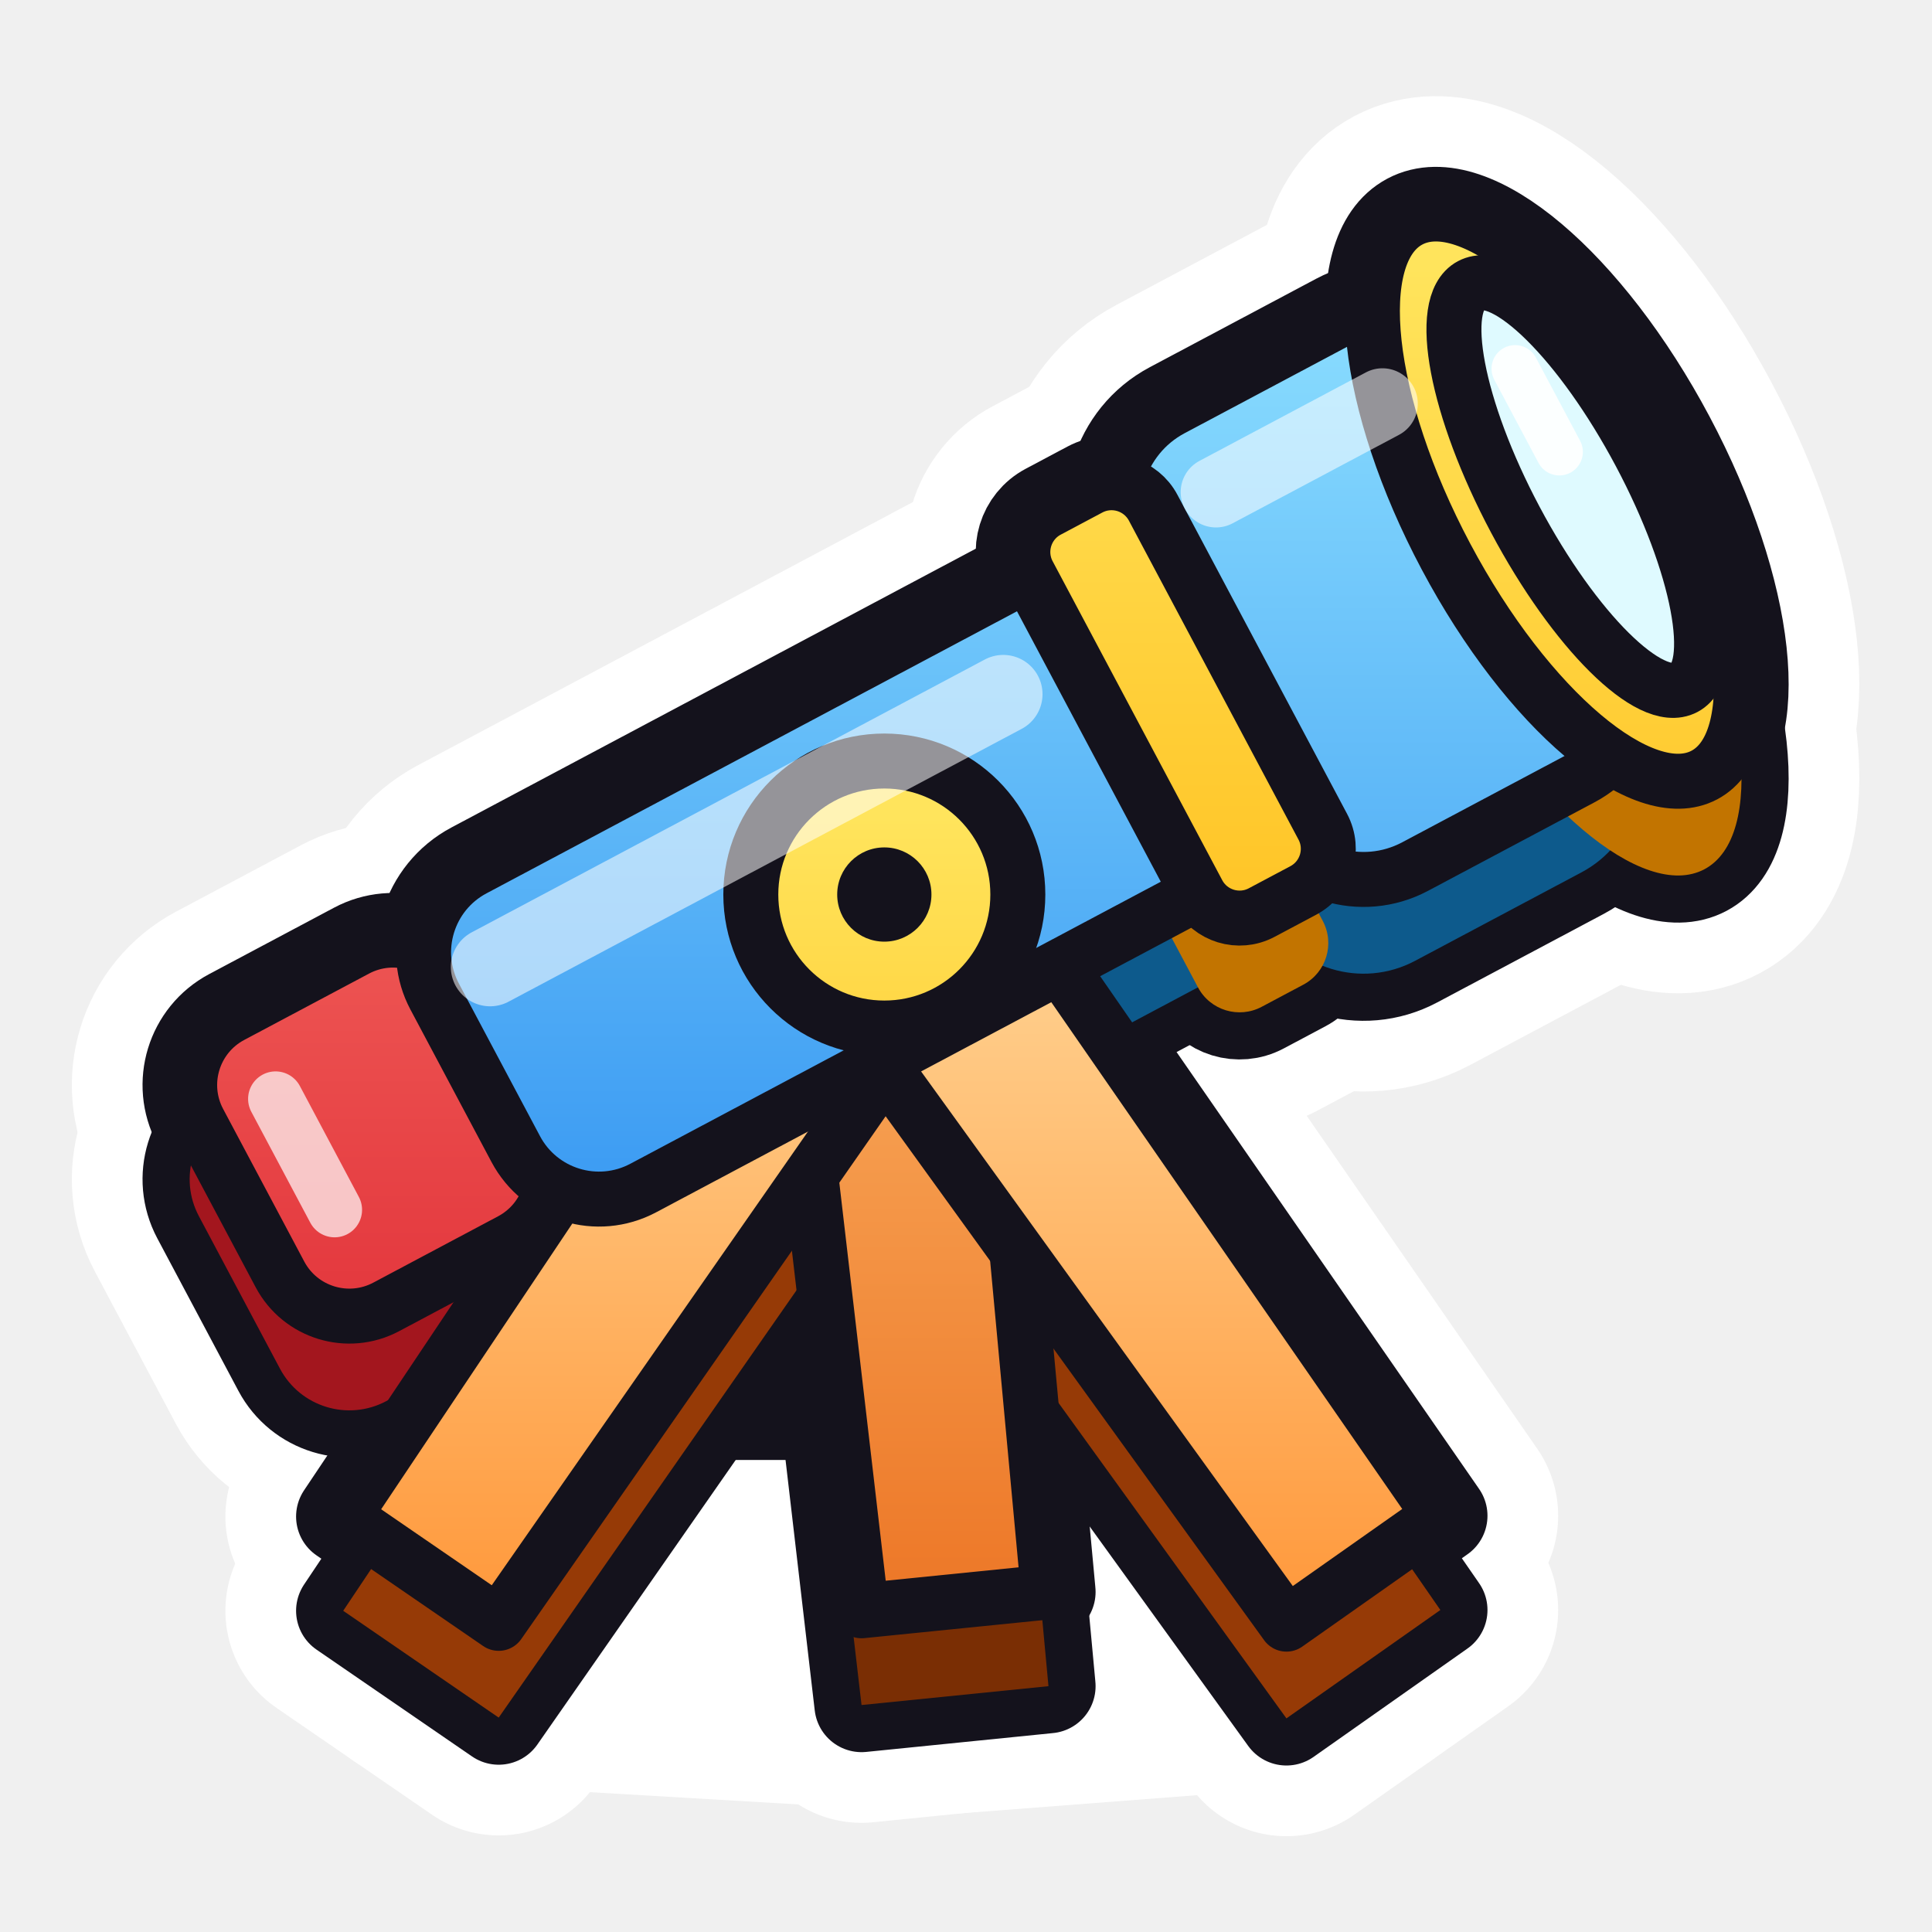
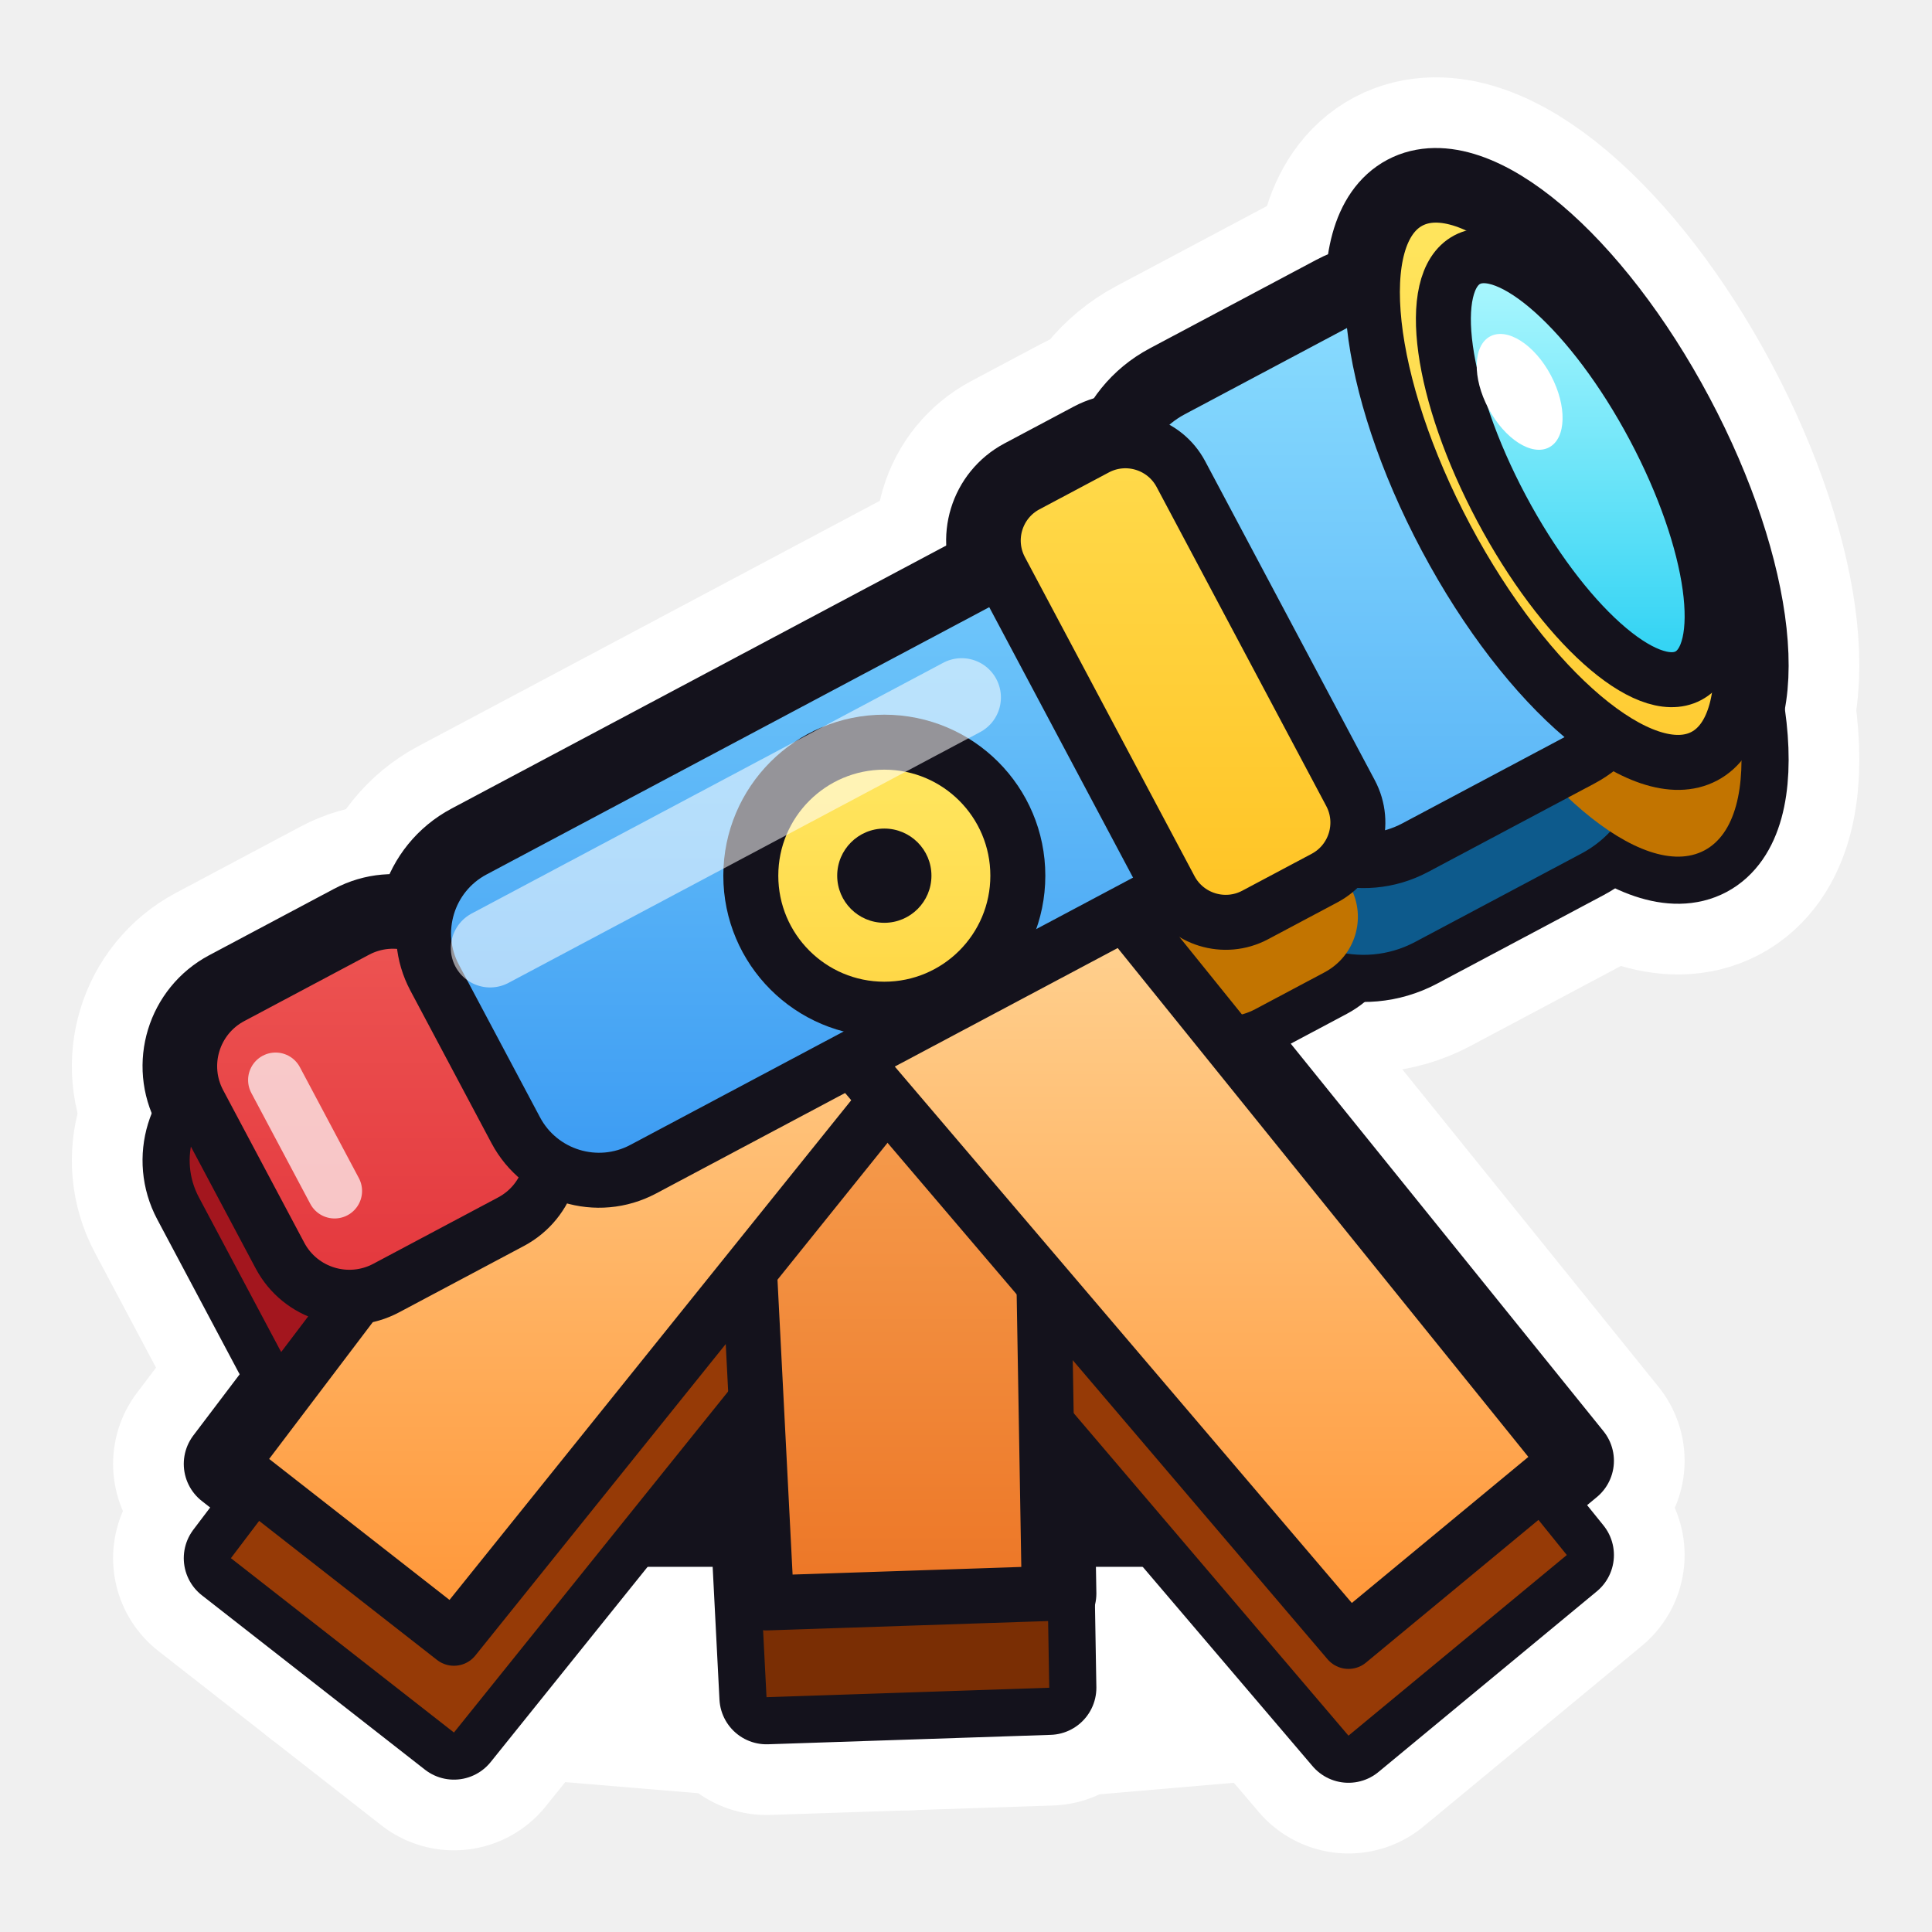
- <svg xmlns="http://www.w3.org/2000/svg" viewBox="-17.6 -13.9 246 246" width="256" height="256">
+ <svg xmlns="http://www.w3.org/2000/svg" viewBox="-17.6 -11.5 246 246" width="256" height="256">
  <defs>
    <linearGradient id="gold" gradientUnits="userSpaceOnUse" x1="0" y1="90" x2="0" y2="195">
      <stop offset="0" stop-color="#FFE45C" />
      <stop offset="1" stop-color="#FFAE00" />
    </linearGradient>
    <linearGradient id="leg" gradientUnits="userSpaceOnUse" x1="0" y1="90" x2="0" y2="195">
      <stop offset="0" stop-color="#FFDCA0" />
      <stop offset="1" stop-color="#FF9638" />
    </linearGradient>
    <linearGradient id="legD" gradientUnits="userSpaceOnUse" x1="0" y1="90" x2="0" y2="195">
      <stop offset="0" stop-color="#FBB466" />
      <stop offset="1" stop-color="#EC7424" />
    </linearGradient>
    <linearGradient id="bluer" gradientUnits="userSpaceOnUse" x1="0" y1="20" x2="0" y2="160" gradientTransform="rotate(28 95 95)">
      <stop offset="0" stop-color="#8EE0FF" />
      <stop offset="1" stop-color="#2C8EF0" />
    </linearGradient>
    <linearGradient id="goldr" gradientUnits="userSpaceOnUse" x1="0" y1="20" x2="0" y2="160" gradientTransform="rotate(28 95 95)">
      <stop offset="0" stop-color="#FFE45C" />
      <stop offset="1" stop-color="#FFAE00" />
    </linearGradient>
    <linearGradient id="redr" gradientUnits="userSpaceOnUse" x1="0" y1="20" x2="0" y2="160" gradientTransform="rotate(28 95 95)">
      <stop offset="0" stop-color="#FF8A7A" />
      <stop offset="1" stop-color="#E2333A" />
    </linearGradient>
+     <linearGradient id="lens" gradientUnits="userSpaceOnUse" x1="0" y1="18" x2="0" y2="80" gradientTransform="rotate(28 95 95)">
+       <stop offset="0" stop-color="#B8FBFF" />
+       <stop offset="1" stop-color="#1ECDF2" />
+     </linearGradient>
  </defs>
  <g transform="translate(0,0)" fill="#fff" stroke="#fff" stroke-width="30" stroke-linejoin="round" stroke-linecap="round">
-     <path d="M82.1,105.4 L92.1,191.2 L115.9,188.8 L107.9,102.6 Z" />
-     <path d="M81.3,96.7 L26.1,179.2 L45.9,192.8 L102.7,111.3 Z" />
-     <path d="M87.4,111.5 L146.2,192.9 L165.8,179.1 L108.6,96.5 Z" />
+     <path d="M75.5,104.7 L80.0,192.6 L116.0,191.4 L114.5,103.3 Z" />
+     <path d="M74.6,92.0 L11.8,174.9 L40.2,197.1 L105.4,116.0 Z" />
+     <path d="M85.0,116.4 L154.1,197.5 L181.9,174.5 L115.0,91.6 Z" />
    <rect x="2" y="74" width="38" height="42" rx="10" transform="rotate(-28 95 95)" />
    <rect x="36" y="72" width="116" height="46" rx="12" transform="rotate(-28 95 95)" />
    <rect x="140" y="62" width="52" height="66" rx="14" transform="rotate(-28 95 95)" />
-     <rect x="128" y="66" width="18" height="58" rx="6" transform="rotate(-28 95 95)" />
+     <rect x="124" y="64" width="26" height="62" rx="8" transform="rotate(-28 95 95)" />
    <ellipse cx="192" cy="95" rx="16" ry="40" transform="rotate(-28 95 95)" />
    <circle cx="95" cy="100" r="17" />
-     <path d="M36,186 L104,190 L156,186 L95,104 Z" />
-     <path d="M62,154 L95,112 L130,154 Z" />
+     <path d="M26,186 L98,192 L168,186 L95,104 Z" />
+     <path d="M46,170 L95,112 L146,170 Z" />
  </g>
  <g transform="translate(0,12)" fill="#fff" stroke="#fff" stroke-width="30" stroke-linejoin="round" stroke-linecap="round">
-     <path d="M82.1,105.4 L92.1,191.2 L115.9,188.8 L107.9,102.6 Z" />
-     <path d="M81.3,96.7 L26.1,179.2 L45.9,192.8 L102.7,111.3 Z" />
-     <path d="M87.4,111.5 L146.2,192.9 L165.8,179.1 L108.6,96.5 Z" />
+     <path d="M75.5,104.7 L80.0,192.6 L116.0,191.4 L114.5,103.3 Z" />
+     <path d="M74.6,92.0 L11.8,174.9 L40.2,197.1 L105.4,116.0 Z" />
+     <path d="M85.0,116.4 L154.1,197.5 L181.9,174.5 L115.0,91.6 Z" />
    <rect x="2" y="74" width="38" height="42" rx="10" transform="rotate(-28 95 95)" />
    <rect x="36" y="72" width="116" height="46" rx="12" transform="rotate(-28 95 95)" />
    <rect x="140" y="62" width="52" height="66" rx="14" transform="rotate(-28 95 95)" />
-     <rect x="128" y="66" width="18" height="58" rx="6" transform="rotate(-28 95 95)" />
+     <rect x="124" y="64" width="26" height="62" rx="8" transform="rotate(-28 95 95)" />
    <ellipse cx="192" cy="95" rx="16" ry="40" transform="rotate(-28 95 95)" />
    <circle cx="95" cy="100" r="17" />
-     <path d="M36,186 L104,190 L156,186 L95,104 Z" />
-     <path d="M62,154 L95,112 L130,154 Z" />
+     <path d="M26,186 L98,192 L168,186 L95,104 Z" />
+     <path d="M46,170 L95,112 L146,170 Z" />
  </g>
  <g transform="translate(0,0)" fill="#14121C" stroke="#14121C" stroke-width="12" stroke-linejoin="round" stroke-linecap="round">
-     <path d="M82.1,105.4 L92.1,191.2 L115.9,188.8 L107.9,102.6 Z" />
-     <path d="M81.3,96.7 L26.1,179.2 L45.9,192.8 L102.7,111.3 Z" />
-     <path d="M87.4,111.5 L146.2,192.9 L165.8,179.1 L108.6,96.5 Z" />
+     <path d="M75.5,104.7 L80.0,192.6 L116.0,191.4 L114.5,103.3 Z" />
+     <path d="M74.6,92.0 L11.8,174.9 L40.2,197.1 L105.4,116.0 Z" />
+     <path d="M85.0,116.4 L154.1,197.5 L181.9,174.5 L115.0,91.6 Z" />
    <rect x="2" y="74" width="38" height="42" rx="10" transform="rotate(-28 95 95)" />
    <rect x="36" y="72" width="116" height="46" rx="12" transform="rotate(-28 95 95)" />
    <rect x="140" y="62" width="52" height="66" rx="14" transform="rotate(-28 95 95)" />
-     <rect x="128" y="66" width="18" height="58" rx="6" transform="rotate(-28 95 95)" />
+     <rect x="124" y="64" width="26" height="62" rx="8" transform="rotate(-28 95 95)" />
    <ellipse cx="192" cy="95" rx="16" ry="40" transform="rotate(-28 95 95)" />
    <circle cx="95" cy="100" r="17" />
-     <path d="M62,154 L95,112 L130,154 Z" />
+     <path d="M46,170 L95,112 L146,170 Z" />
  </g>
  <g transform="translate(0,12)" fill="#14121C" stroke="#14121C" stroke-width="12" stroke-linejoin="round" stroke-linecap="round">
-     <path d="M82.1,105.4 L92.1,191.2 L115.9,188.8 L107.9,102.6 Z" />
-     <path d="M81.3,96.7 L26.1,179.2 L45.9,192.8 L102.7,111.3 Z" />
-     <path d="M87.4,111.5 L146.2,192.9 L165.8,179.1 L108.6,96.5 Z" />
+     <path d="M75.5,104.7 L80.0,192.6 L116.0,191.4 L114.5,103.3 Z" />
+     <path d="M74.6,92.0 L11.8,174.9 L40.2,197.1 L105.4,116.0 Z" />
+     <path d="M85.0,116.4 L154.1,197.5 L181.9,174.5 L115.0,91.6 Z" />
    <rect x="2" y="74" width="38" height="42" rx="10" transform="rotate(-28 95 95)" />
    <rect x="36" y="72" width="116" height="46" rx="12" transform="rotate(-28 95 95)" />
    <rect x="140" y="62" width="52" height="66" rx="14" transform="rotate(-28 95 95)" />
-     <rect x="128" y="66" width="18" height="58" rx="6" transform="rotate(-28 95 95)" />
+     <rect x="124" y="64" width="26" height="62" rx="8" transform="rotate(-28 95 95)" />
    <ellipse cx="192" cy="95" rx="16" ry="40" transform="rotate(-28 95 95)" />
    <circle cx="95" cy="100" r="17" />
-     <path d="M62,154 L95,112 L130,154 Z" />
+     <path d="M46,170 L95,112 L146,170 Z" />
  </g>
  <g transform="translate(0,12)" fill="#7A2E04">
-     <path d="M82.1,105.4 L92.1,191.2 L115.9,188.8 L107.9,102.6 Z" />
+     <path d="M75.5,104.7 L80.0,192.6 L116.0,191.4 L114.5,103.3 Z" />
  </g>
  <g transform="translate(0,12)" fill="#963A06">
-     <path d="M81.3,96.7 L26.1,179.2 L45.9,192.8 L102.7,111.3 Z" />
+     <path d="M74.6,92.0 L11.8,174.9 L40.2,197.1 L105.4,116.0 Z" />
  </g>
  <g transform="translate(0,12)" fill="#963A06">
-     <path d="M87.4,111.5 L146.2,192.9 L165.8,179.1 L108.6,96.5 Z" />
+     <path d="M85.0,116.4 L154.1,197.5 L181.9,174.5 L115.0,91.6 Z" />
  </g>
  <g transform="translate(0,12)" fill="#A3161E">
    <rect x="2" y="74" width="38" height="42" rx="10" transform="rotate(-28 95 95)" />
  </g>
  <g transform="translate(0,12)" fill="#0D5A8C">
    <rect x="36" y="72" width="116" height="46" rx="12" transform="rotate(-28 95 95)" />
  </g>
  <g transform="translate(0,12)" fill="#0D5A8C">
    <rect x="140" y="62" width="52" height="66" rx="14" transform="rotate(-28 95 95)" />
  </g>
  <g transform="translate(0,12)" fill="#C27400">
-     <rect x="128" y="66" width="18" height="58" rx="6" transform="rotate(-28 95 95)" />
+     <rect x="124" y="64" width="26" height="62" rx="8" transform="rotate(-28 95 95)" />
  </g>
  <g transform="translate(0,12)" fill="#C27400">
    <ellipse cx="192" cy="95" rx="16" ry="40" transform="rotate(-28 95 95)" />
  </g>
  <g transform="translate(0,12)" fill="#C27400">
    <circle cx="95" cy="100" r="17" />
  </g>
  <g transform="translate(0,0)" fill="url(#legD)" stroke="#14121C" stroke-width="7" stroke-linejoin="round" stroke-linecap="round">
-     <path d="M82.1,105.4 L92.1,191.2 L115.9,188.8 L107.9,102.6 Z" />
+     <path d="M75.5,104.7 L80.0,192.6 L116.0,191.4 L114.5,103.3 Z" />
  </g>
  <g transform="translate(0,0)" fill="url(#leg)" stroke="#14121C" stroke-width="7" stroke-linejoin="round" stroke-linecap="round">
-     <path d="M81.3,96.7 L26.1,179.2 L45.9,192.8 L102.7,111.3 Z" />
+     <path d="M74.6,92.0 L11.8,174.9 L40.2,197.1 L105.4,116.0 Z" />
  </g>
  <g transform="translate(0,0)" fill="url(#leg)" stroke="#14121C" stroke-width="7" stroke-linejoin="round" stroke-linecap="round">
-     <path d="M87.4,111.5 L146.2,192.9 L165.8,179.1 L108.6,96.5 Z" />
+     <path d="M85.0,116.4 L154.1,197.5 L181.9,174.5 L115.0,91.6 Z" />
  </g>
  <g transform="translate(0,0)" fill="url(#redr)" stroke="#14121C" stroke-width="7" stroke-linejoin="round" stroke-linecap="round">
    <rect x="2" y="74" width="38" height="42" rx="10" transform="rotate(-28 95 95)" />
  </g>
  <g transform="translate(0,0)" fill="url(#bluer)" stroke="#14121C" stroke-width="7" stroke-linejoin="round" stroke-linecap="round">
    <rect x="36" y="72" width="116" height="46" rx="12" transform="rotate(-28 95 95)" />
  </g>
  <g transform="translate(0,0)" fill="url(#bluer)" stroke="#14121C" stroke-width="7" stroke-linejoin="round" stroke-linecap="round">
    <rect x="140" y="62" width="52" height="66" rx="14" transform="rotate(-28 95 95)" />
  </g>
  <g transform="translate(0,0)" fill="url(#goldr)" stroke="#14121C" stroke-width="7" stroke-linejoin="round" stroke-linecap="round">
-     <rect x="128" y="66" width="18" height="58" rx="6" transform="rotate(-28 95 95)" />
+     <rect x="124" y="64" width="26" height="62" rx="8" transform="rotate(-28 95 95)" />
  </g>
  <g transform="translate(0,0)" fill="url(#goldr)" stroke="#14121C" stroke-width="7" stroke-linejoin="round" stroke-linecap="round">
    <ellipse cx="192" cy="95" rx="16" ry="40" transform="rotate(-28 95 95)" />
  </g>
  <g transform="translate(0,0)" fill="url(#gold)" stroke="#14121C" stroke-width="7" stroke-linejoin="round" stroke-linecap="round">
    <circle cx="95" cy="100" r="17" />
  </g>
  <g transform="rotate(-28 95 95)">
-     <ellipse cx="195" cy="95" rx="9" ry="29" fill="#DFFAFF" stroke="#14121C" stroke-width="7" />
-     <path d="M44,84 L118,84" fill="none" stroke="#fff" stroke-opacity="0.55" stroke-width="10" stroke-linecap="round" />
-     <path d="M154,74 L178,74" fill="none" stroke="#fff" stroke-opacity="0.55" stroke-width="9" stroke-linecap="round" />
-     <path d="M195,78 L195,90" fill="none" stroke="#fff" stroke-opacity="0.9" stroke-width="6" stroke-linecap="round" />
+     <ellipse cx="195" cy="95" rx="11" ry="30" fill="url(#lens)" stroke="#14121C" stroke-width="7" />
+     <path d="M44,84 L112,84" fill="none" stroke="#fff" stroke-opacity="0.55" stroke-width="10" stroke-linecap="round" />
+     <ellipse cx="193" cy="83" rx="4.5" ry="8" fill="#fff" />
    <path d="M12,86 L12,102" fill="none" stroke="#fff" stroke-opacity="0.7" stroke-width="7" stroke-linecap="round" />
  </g>
  <circle cx="95" cy="100" r="6" fill="#14121C" />
</svg>
